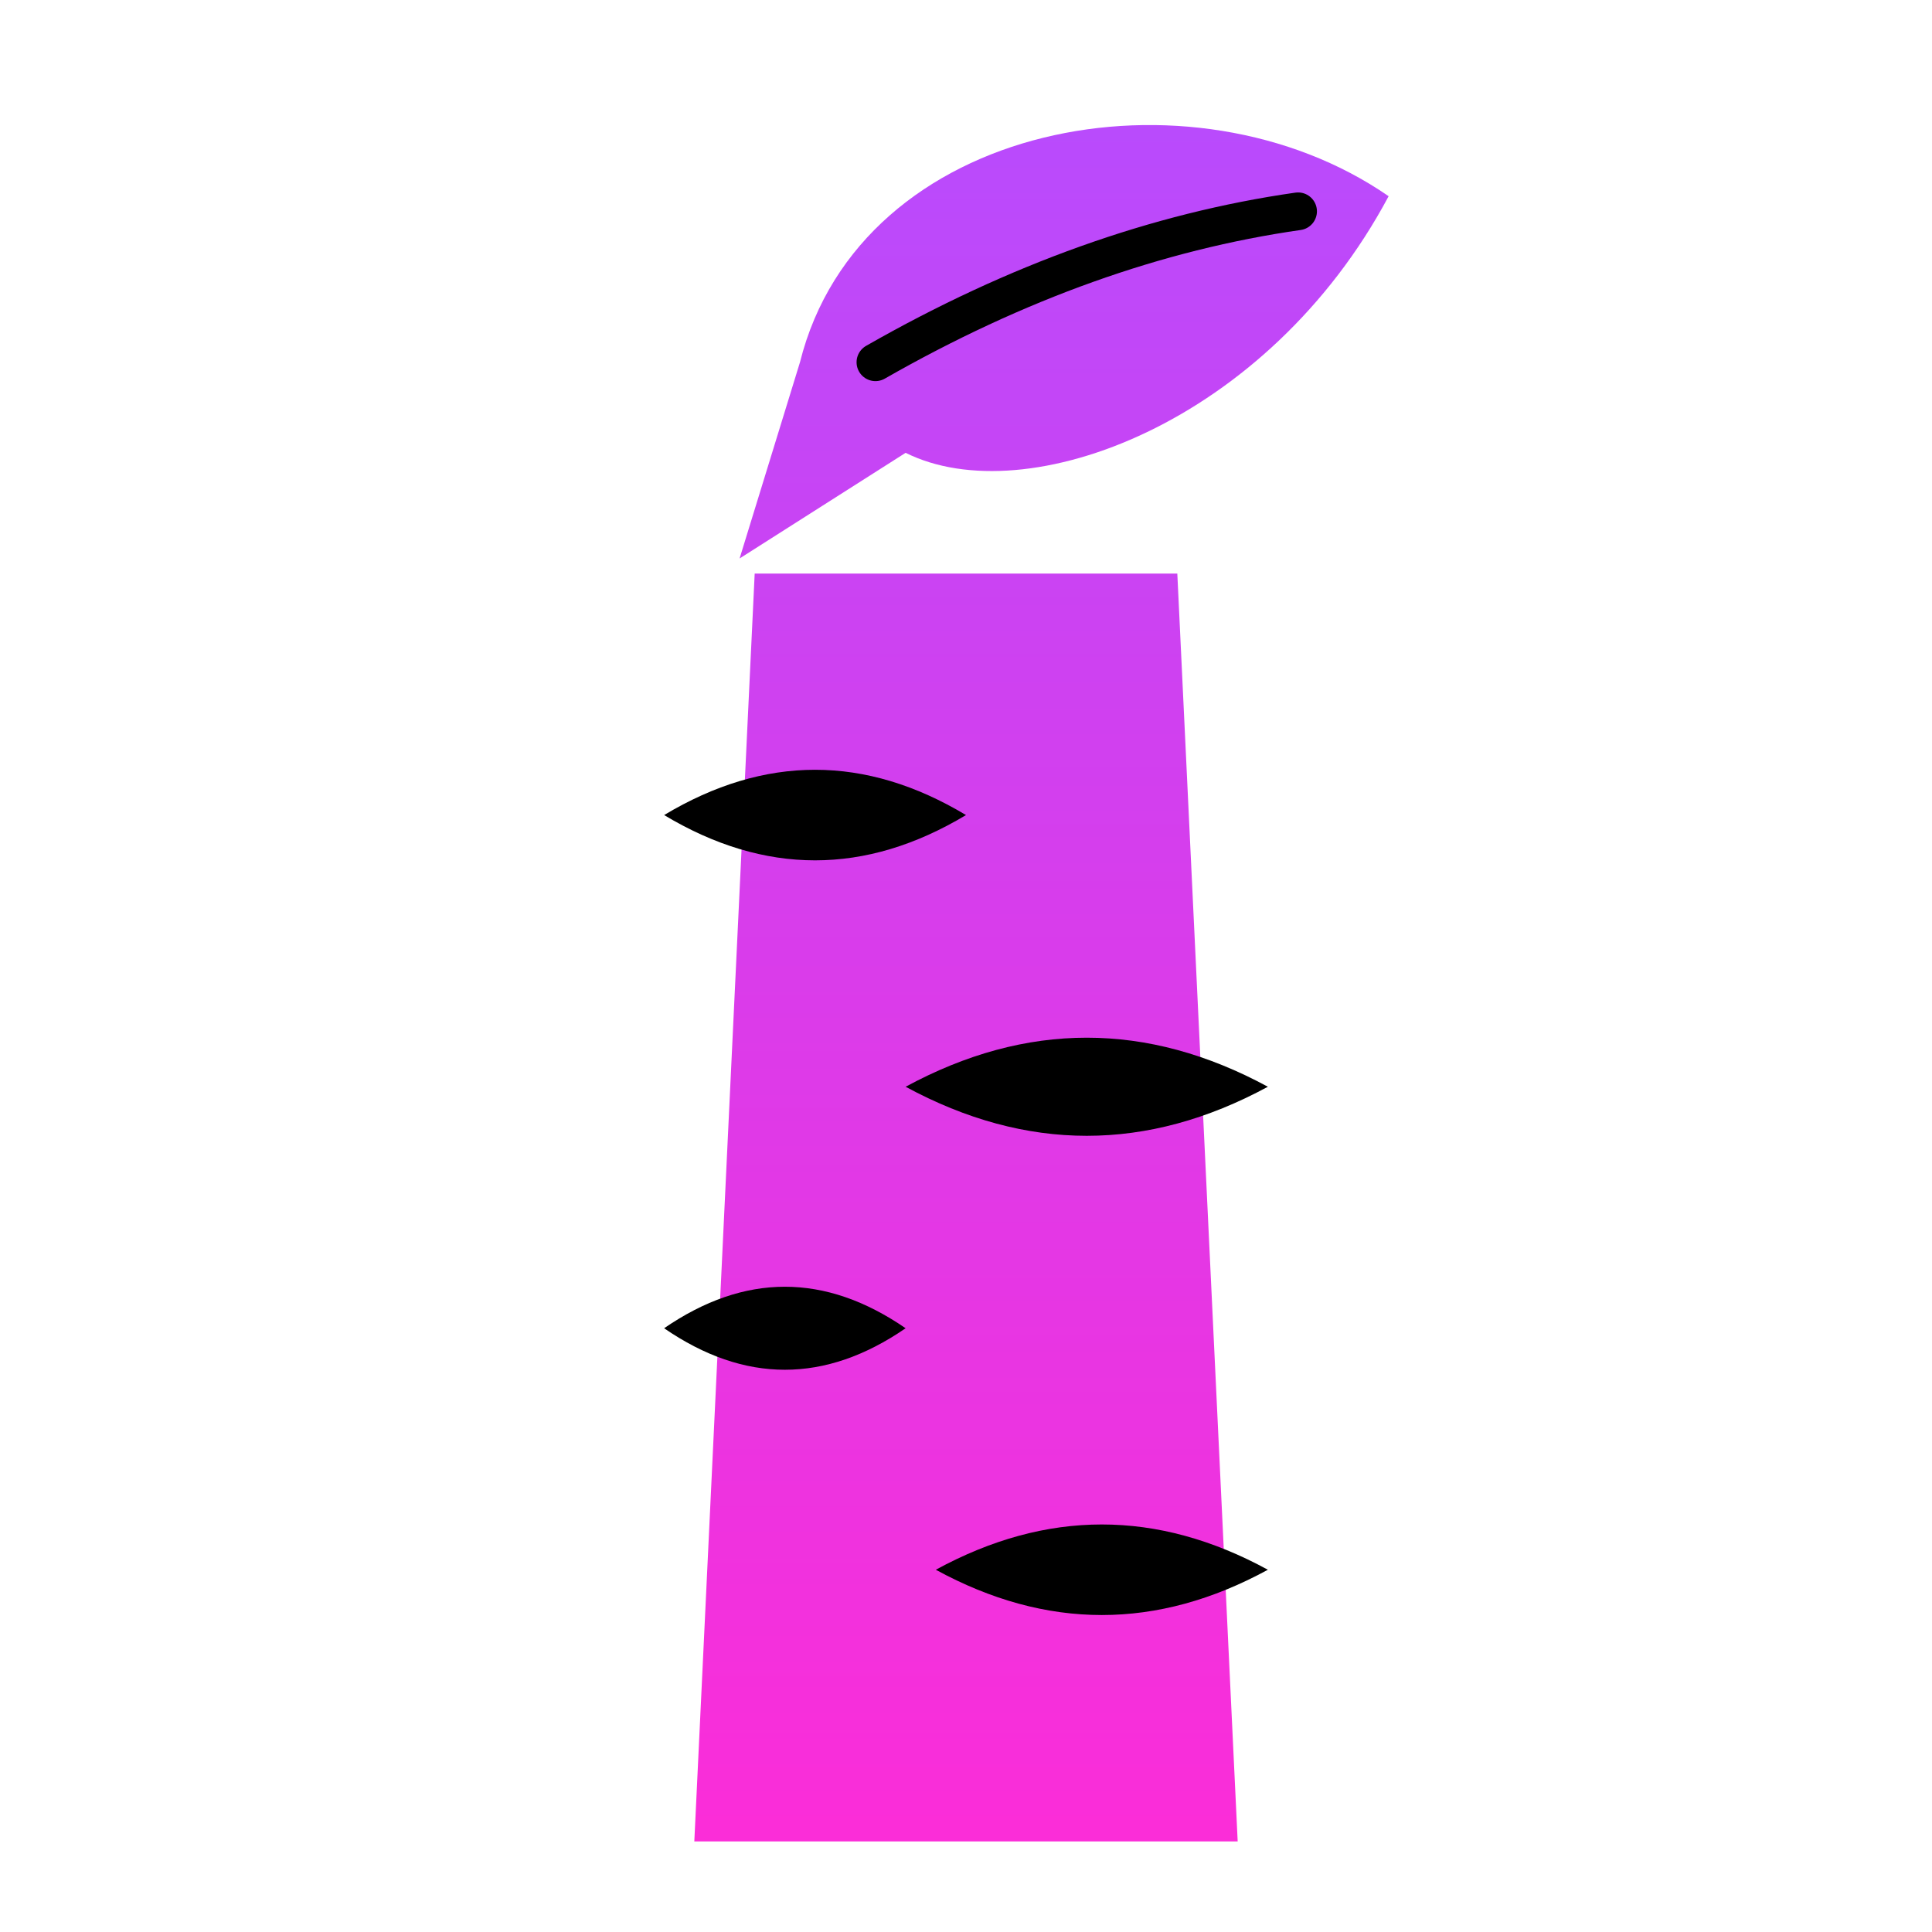
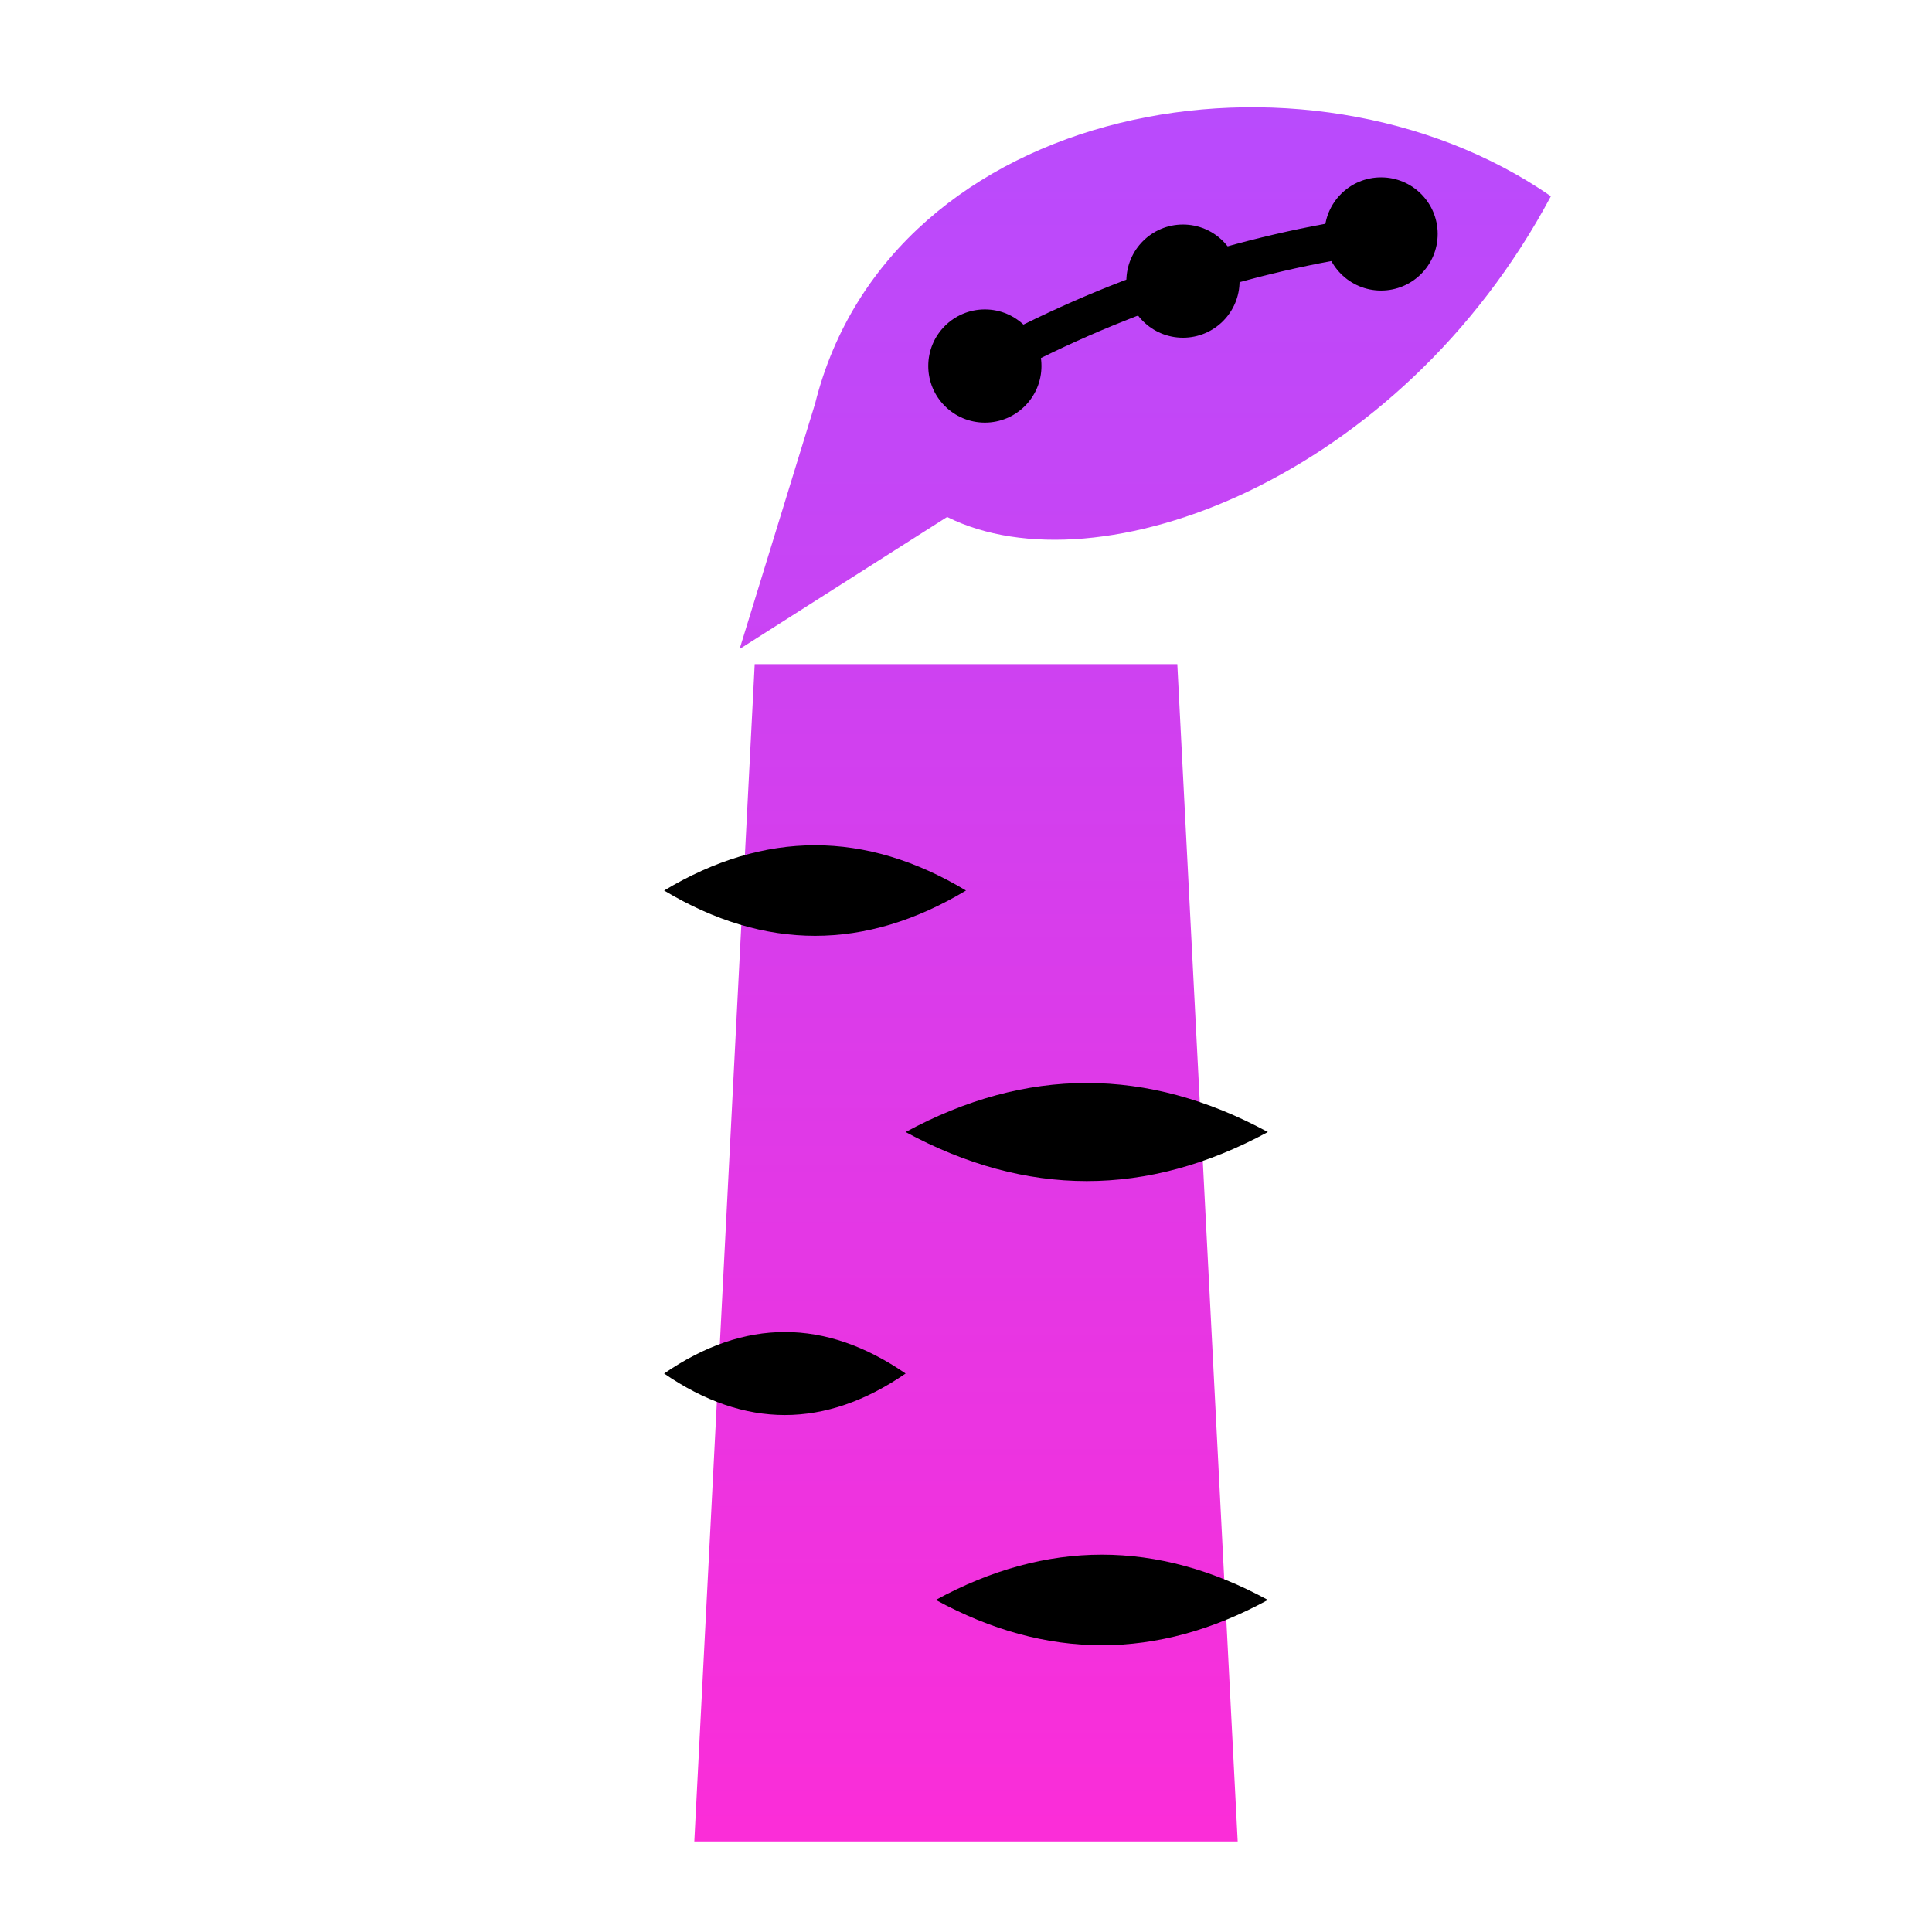
<svg xmlns="http://www.w3.org/2000/svg" viewBox="0 0 512 512">
  <linearGradient id="n" x2="0" y2="512" gradientUnits="userSpaceOnUse">
    <stop stop-color="#b44dff" />
    <stop offset="1" stop-color="#ff2bd6" />
  </linearGradient>
-   <g fill="url(#n)">
-     <path d="M196 148l16-52C228 32 316 16 368 52c-32 60-96 84-128 68z" />
-     <path d="M200 152h112l16 336H184z" />
+   <path fill="url(#n)" d="M200 176h112l16 312H184z" />
+   <path d="M176 236q40-24 80 0q-40 24-80 0zm160 64q-48-26-96 0q48 26 96 0z     M176 364q32-22 64 0q-32 22-64 0zm160 60q-44-24-88 0q44 24 88 0z" />
+   <g transform="translate(-49 -13)scale(1.25)">
+     <path fill="url(#n)" d="M196 148l16-52C228 32 316 16 368 52c-32 60-96 84-128 68z" />
+     <path d="M248 88q40-22 84-28" fill="none" stroke="#000" stroke-width="8" stroke-linecap="round" />
+     <circle cx="248" cy="88" r="12" />
+     <circle cx="290" cy="70" r="12" />
+     <circle cx="332" cy="60" r="12" />
  </g>
-   <path d="M232 96q56-32 112-40" fill="none" stroke="#000" stroke-width="10" stroke-linecap="round" />
-   <path d="M176 216q40-24 80 0q-40 24-80 0zm160 72q-48-26-96 0q48 26 96 0z     M176 352q32-22 64 0q-32 22-64 0zm160 64q-44-24-88 0q44 24 88 0z" />
</svg>
